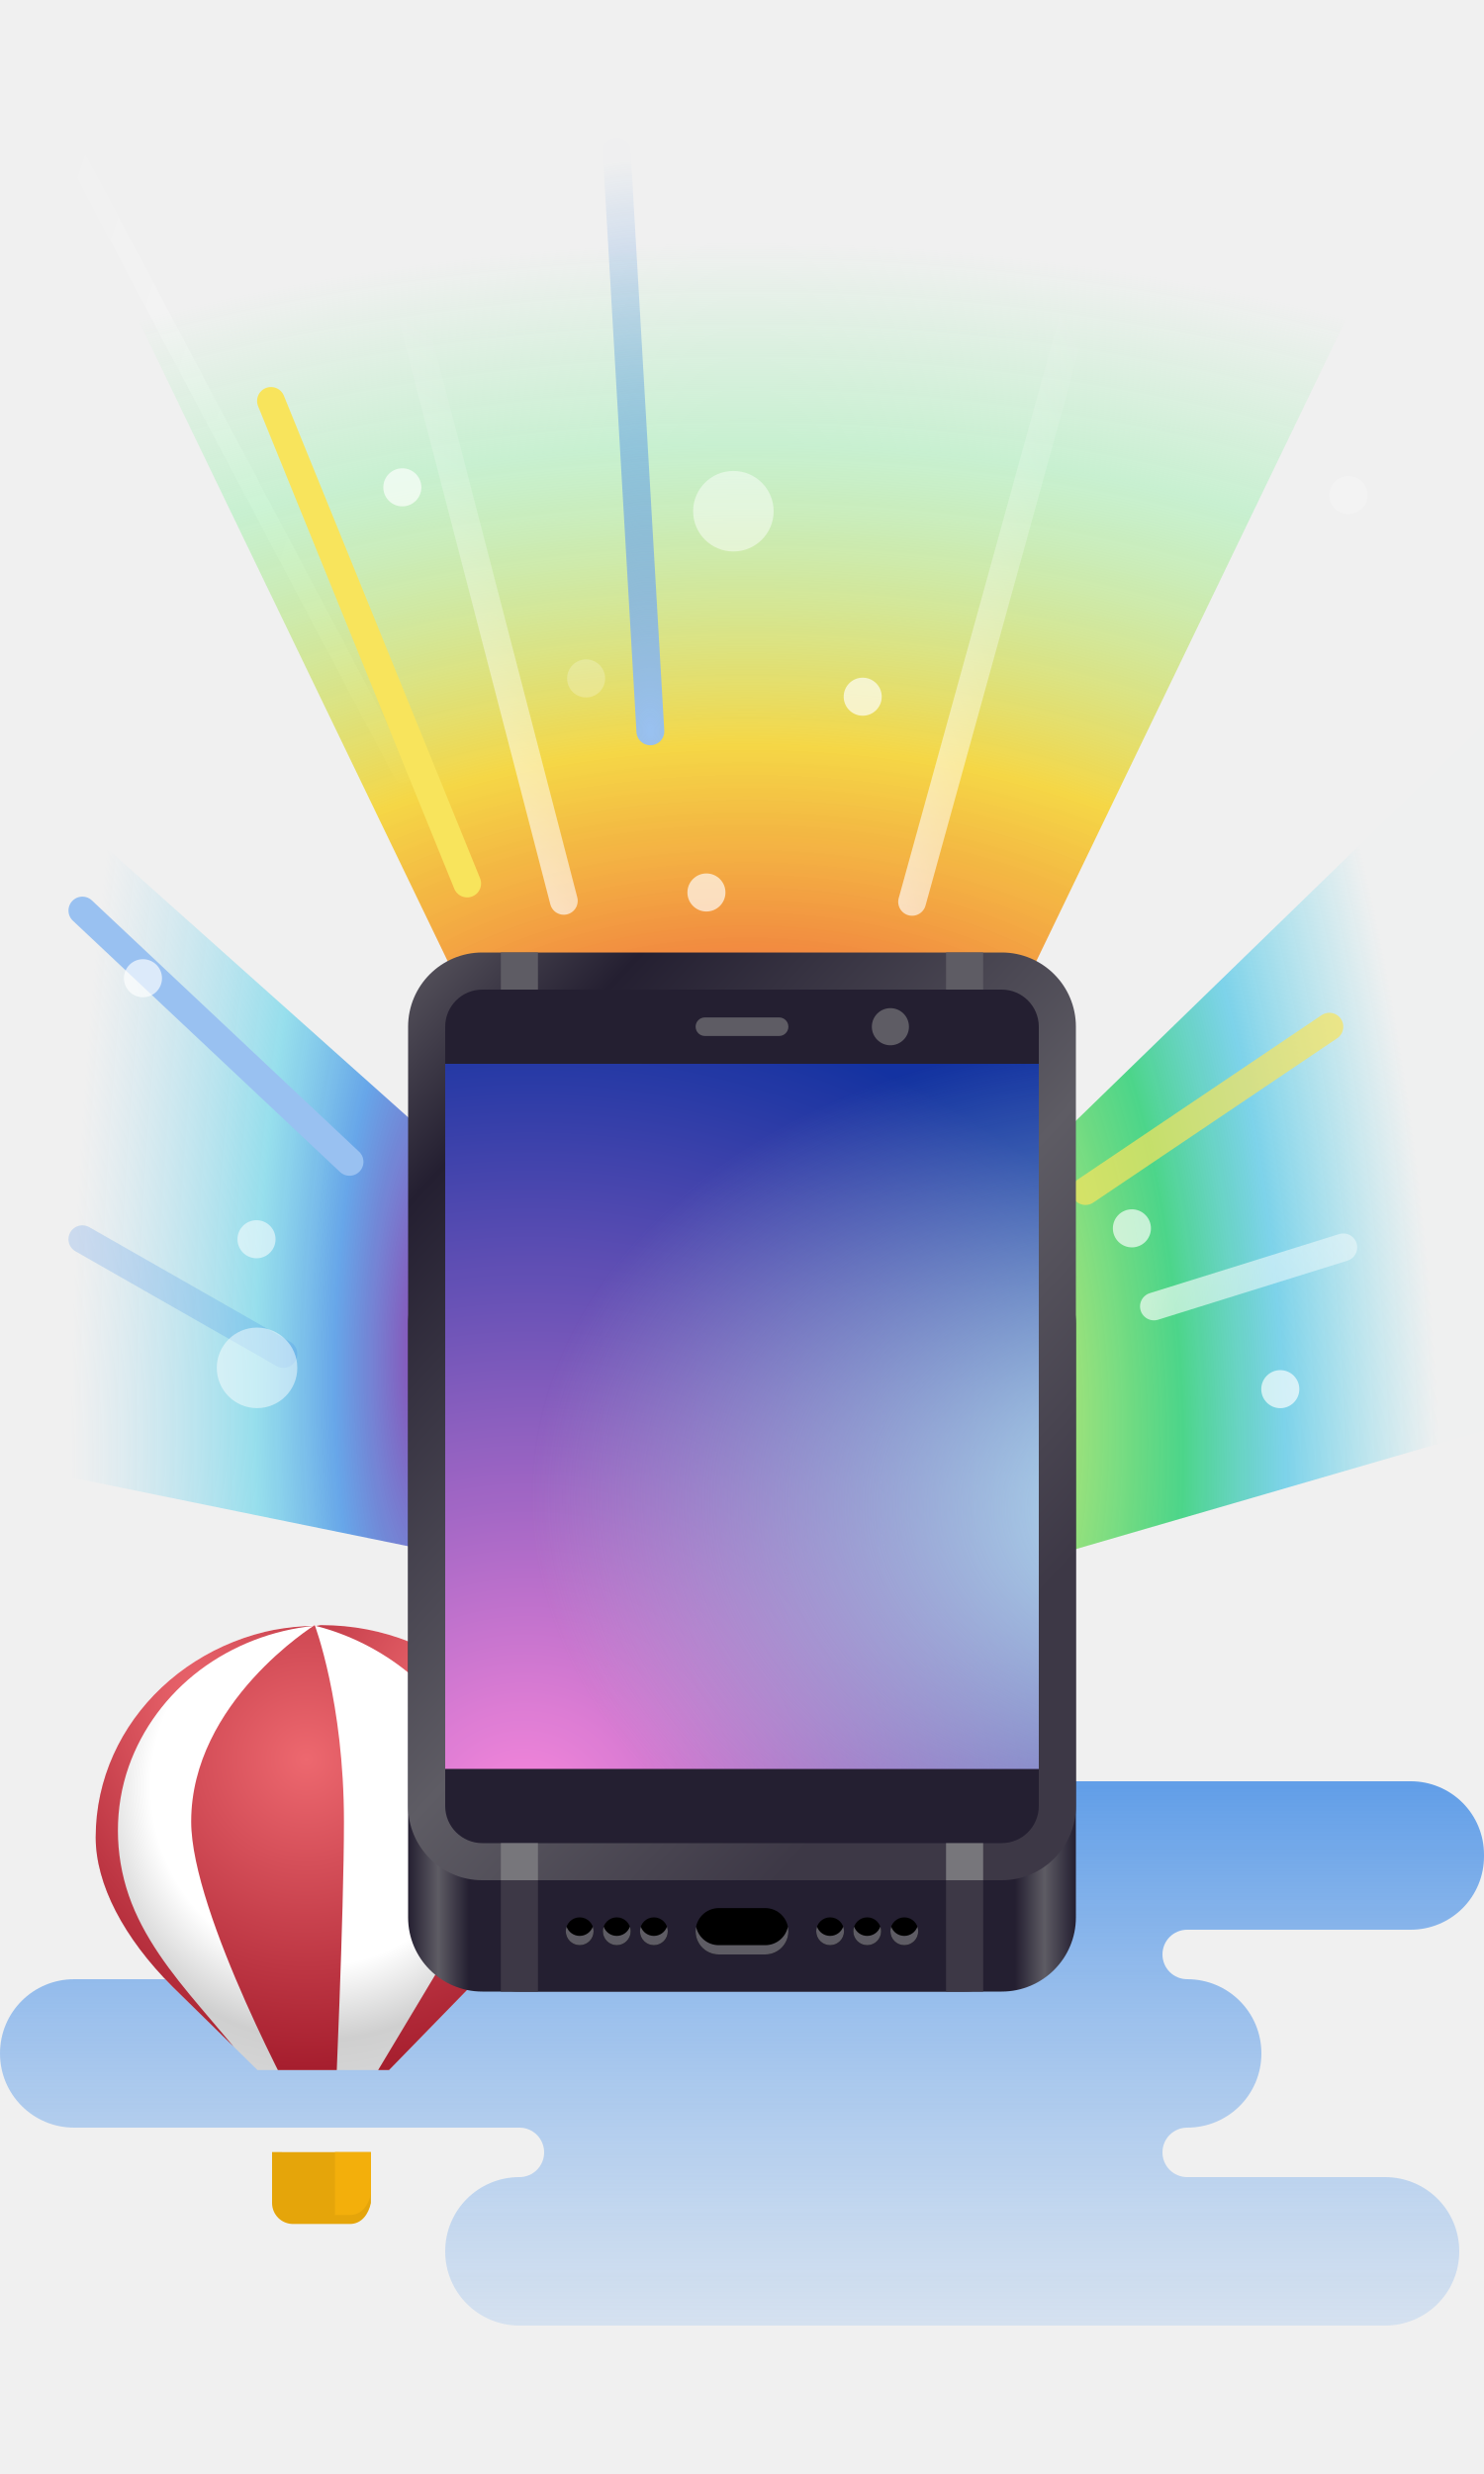
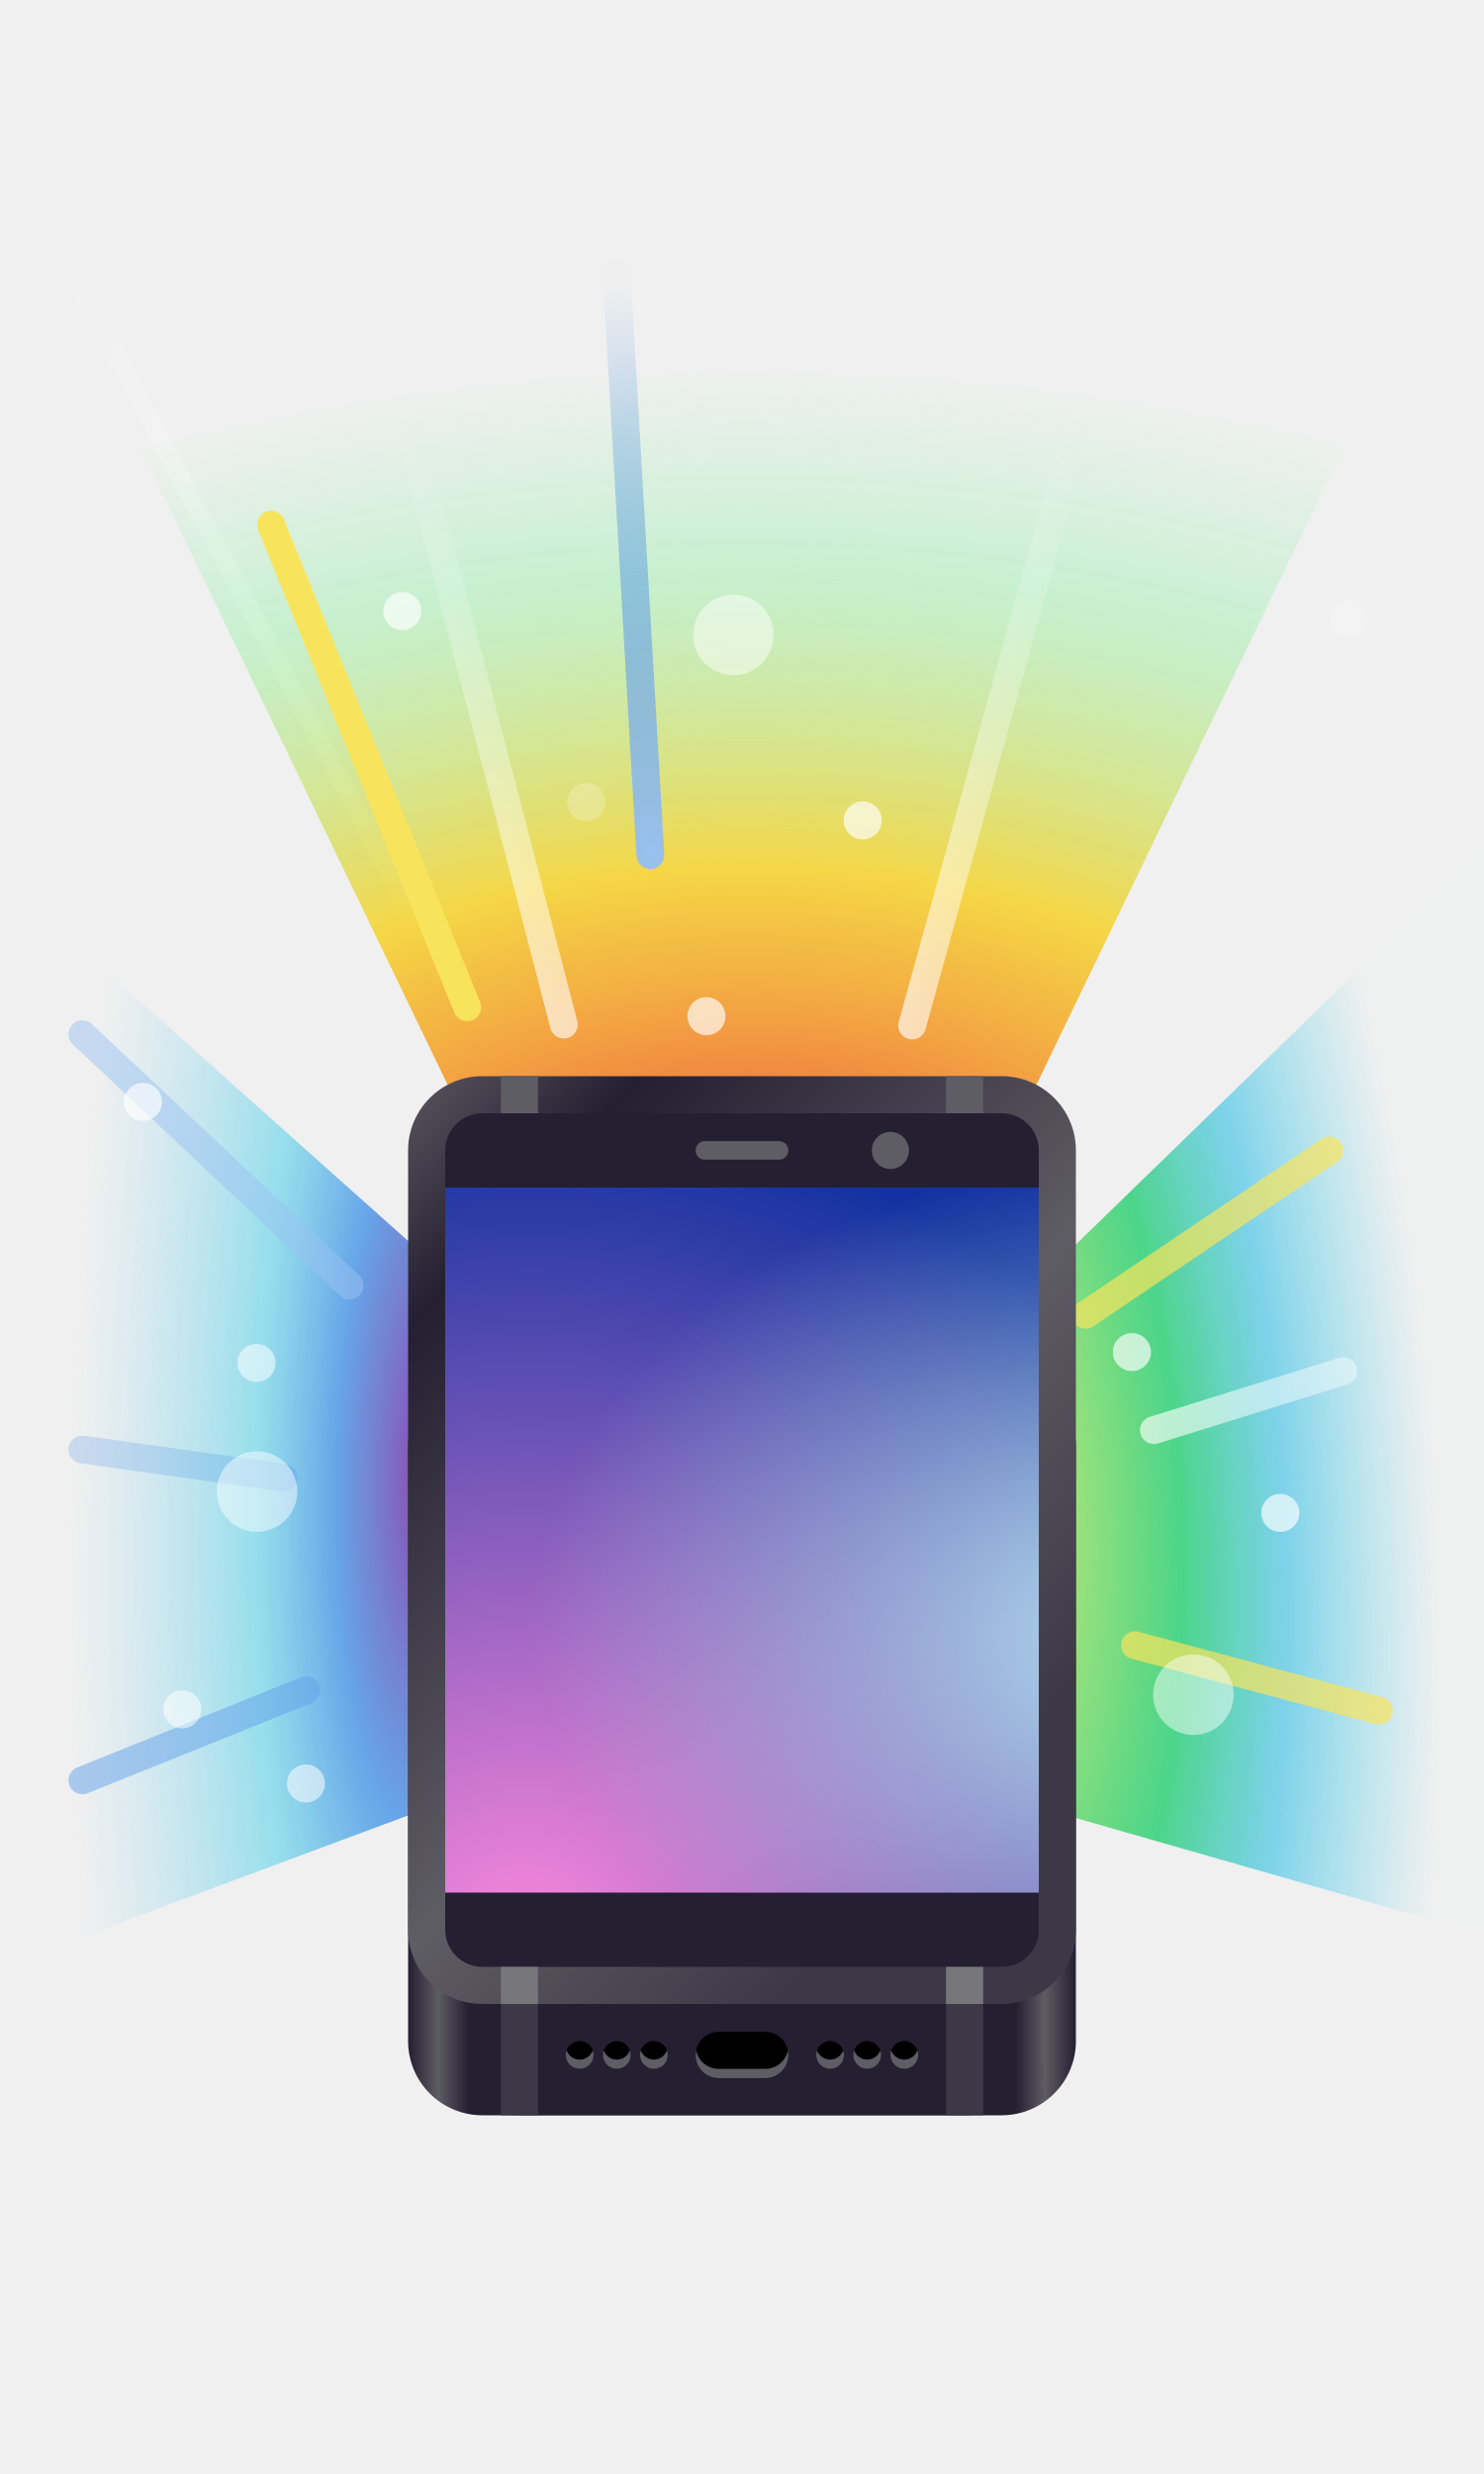
- <svg xmlns="http://www.w3.org/2000/svg" xmlns:xlink="http://www.w3.org/1999/xlink" width="240" height="400">
-   <defs>
+ <svg xmlns="http://www.w3.org/2000/svg" xmlns:xlink="http://www.w3.org/1999/xlink" width="240" height="400" version="1.1" id="svg245">
+   <defs id="defs119">
    <linearGradient id="m">
-       <stop style="stop-color:#9141ac;stop-opacity:1" offset="0" />
-       <stop style="stop-color:#4e98e7;stop-opacity:.847" offset=".266" />
-       <stop style="stop-color:#67d5ea;stop-opacity:.654" offset=".486" />
-       <stop style="stop-color:#99d6f1;stop-opacity:0" offset="1" />
+       <stop style="stop-color:#9141ac;stop-opacity:1" offset="0" id="stop2" />
+       <stop style="stop-color:#4e98e7;stop-opacity:.847" offset=".266" id="stop4" />
+       <stop style="stop-color:#67d5ea;stop-opacity:.654" offset=".486" id="stop6" />
+       <stop style="stop-color:#99d6f1;stop-opacity:0" offset="1" id="stop8" />
    </linearGradient>
    <linearGradient id="f">
-       <stop style="stop-color:#ed333b;stop-opacity:1" offset="0" />
-       <stop style="stop-color:#f6d32d;stop-opacity:.871" offset=".45" />
-       <stop style="stop-color:#8ff0a4;stop-opacity:.411" offset=".78" />
-       <stop style="stop-color:#8ff0a4;stop-opacity:0" offset="1" />
+       <stop style="stop-color:#ed333b;stop-opacity:1" offset="0" id="stop11" />
+       <stop style="stop-color:#f6d32d;stop-opacity:.871" offset=".45" id="stop13" />
+       <stop style="stop-color:#8ff0a4;stop-opacity:.411" offset=".78" id="stop15" />
+       <stop style="stop-color:#8ff0a4;stop-opacity:0" offset="1" id="stop17" />
    </linearGradient>
    <linearGradient id="l">
-       <stop style="stop-color:#f9f06b;stop-opacity:1" offset="0" />
-       <stop style="stop-color:#33d17a;stop-opacity:.867" offset=".459" />
-       <stop style="stop-color:#4dc6e7;stop-opacity:.705" offset=".675" />
-       <stop style="stop-color:#65d6ea;stop-opacity:.004" offset="1" />
+       <stop style="stop-color:#f9f06b;stop-opacity:1" offset="0" id="stop20" />
+       <stop style="stop-color:#33d17a;stop-opacity:.867" offset=".459" id="stop22" />
+       <stop style="stop-color:#4dc6e7;stop-opacity:.705" offset=".675" id="stop24" />
+       <stop style="stop-color:#65d6ea;stop-opacity:.004" offset="1" id="stop26" />
    </linearGradient>
    <linearGradient id="e">
-       <stop style="stop-color:#99c1f1;stop-opacity:1" offset="0" />
-       <stop style="stop-color:#1c71d8;stop-opacity:.004" offset="1" />
+       <stop style="stop-color:#99c1f1;stop-opacity:1" offset="0" id="stop29" />
+       <stop style="stop-color:#1c71d8;stop-opacity:.004" offset="1" id="stop31" />
    </linearGradient>
    <linearGradient id="d">
-       <stop style="stop-color:#fff;stop-opacity:1" offset="0" />
-       <stop style="stop-color:#fff;stop-opacity:0" offset="1" />
+       <stop style="stop-color:#fff;stop-opacity:1" offset="0" id="stop34" />
+       <stop style="stop-color:#fff;stop-opacity:0" offset="1" id="stop36" />
    </linearGradient>
-     <linearGradient xlink:href="#a" id="y" gradientUnits="userSpaceOnUse" gradientTransform="matrix(.17308 0 0 .2381 -127.051 232)" x1="29.185" y1="204" x2="445.185" y2="204" />
+     <linearGradient xlink:href="#a" id="y" gradientUnits="userSpaceOnUse" gradientTransform="matrix(0.17308,0,0,0.2381,-127.051,232)" x1="29.185" y1="204" x2="445.185" y2="204" />
    <linearGradient id="a">
-       <stop offset="0" style="stop-color:#241f31;stop-opacity:1" />
-       <stop style="stop-color:#5e5c64;stop-opacity:1" offset=".045" />
-       <stop offset=".091" style="stop-color:#241f31;stop-opacity:1" />
-       <stop style="stop-color:#241f31;stop-opacity:1" offset=".909" />
-       <stop offset=".953" style="stop-color:#5e5c64;stop-opacity:1" />
-       <stop offset="1" style="stop-color:#241f31;stop-opacity:1" />
+       <stop offset="0" style="stop-color:#241f31;stop-opacity:1" id="stop40" />
+       <stop style="stop-color:#5e5c64;stop-opacity:1" offset=".045" id="stop42" />
+       <stop offset=".091" style="stop-color:#241f31;stop-opacity:1" id="stop44" />
+       <stop style="stop-color:#241f31;stop-opacity:1" offset=".909" id="stop46" />
+       <stop offset=".953" style="stop-color:#5e5c64;stop-opacity:1" id="stop48" />
+       <stop offset="1" style="stop-color:#241f31;stop-opacity:1" id="stop50" />
    </linearGradient>
-     <linearGradient xlink:href="#b" id="z" gradientUnits="userSpaceOnUse" gradientTransform="matrix(1.125 0 0 1 -92.84 -178.377)" x1="-45.92" y1="350.377" x2="40.074" y2="421.082" />
+     <linearGradient xlink:href="#b" id="z" gradientUnits="userSpaceOnUse" gradientTransform="matrix(1.125,0,0,1,-92.84,-178.377)" x1="-45.92" y1="350.377" x2="40.074" y2="421.082" />
    <linearGradient id="b">
-       <stop style="stop-color:#9a9996;stop-opacity:1" offset="0" />
-       <stop offset=".339" style="stop-color:#241f31;stop-opacity:1" />
-       <stop style="stop-color:#5e5c64;stop-opacity:1" offset=".72" />
-       <stop style="stop-color:#3d3846;stop-opacity:1" offset="1" />
+       <stop style="stop-color:#9a9996;stop-opacity:1" offset="0" id="stop54" />
+       <stop offset=".339" style="stop-color:#241f31;stop-opacity:1" id="stop56" />
+       <stop style="stop-color:#5e5c64;stop-opacity:1" offset=".72" id="stop58" />
+       <stop style="stop-color:#3d3846;stop-opacity:1" offset="1" id="stop60" />
    </linearGradient>
    <linearGradient id="g">
-       <stop offset="0" style="stop-color:#fd86db;stop-opacity:1" />
-       <stop offset="1" style="stop-color:#102f9f;stop-opacity:1" />
+       <stop offset="0" style="stop-color:#fd86db;stop-opacity:1" id="stop63" />
+       <stop offset="1" style="stop-color:#102f9f;stop-opacity:1" id="stop65" />
    </linearGradient>
    <linearGradient id="h">
-       <stop style="stop-color:#bde8f7;stop-opacity:1" offset="0" />
-       <stop style="stop-color:#aedfde;stop-opacity:.016" offset="1" />
+       <stop style="stop-color:#bde8f7;stop-opacity:1" offset="0" id="stop68" />
+       <stop style="stop-color:#aedfde;stop-opacity:.016" offset="1" id="stop70" />
    </linearGradient>
    <linearGradient id="i">
-       <stop offset="0" stop-color="#fff" />
-       <stop offset=".519" stop-color="#fff" />
-       <stop offset=".734" stop-color="#cfcfcf" />
-       <stop offset="1" stop-color="#dcdcdc" />
+       <stop offset="0" stop-color="#fff" id="stop73" />
+       <stop offset=".519" stop-color="#fff" id="stop75" />
+       <stop offset=".734" stop-color="#cfcfcf" id="stop77" />
+       <stop offset="1" stop-color="#dcdcdc" id="stop79" />
    </linearGradient>
    <linearGradient id="j">
-       <stop offset="0" stop-color="#ed686f" />
-       <stop offset=".865" stop-color="#a51d2d" />
-       <stop offset="1" stop-color="#e01b24" />
+       <stop offset="0" stop-color="#ed686f" id="stop82" />
+       <stop offset=".865" stop-color="#a51d2d" id="stop84" />
+       <stop offset="1" stop-color="#e01b24" id="stop86" />
    </linearGradient>
    <linearGradient id="k">
-       <stop offset="0" stop-color="#ed686f" />
-       <stop offset=".911" stop-color="#a51d2d" />
-       <stop offset="1" stop-color="#e01b24" />
+       <stop offset="0" stop-color="#ed686f" id="stop89" />
+       <stop offset=".911" stop-color="#a51d2d" id="stop91" />
+       <stop offset="1" stop-color="#e01b24" id="stop93" />
    </linearGradient>
    <linearGradient id="c">
-       <stop offset="0" stop-color="#051224" style="stop-color:#98c1f1;stop-opacity:0" />
-       <stop offset="1" stop-color="#3584e4" />
+       <stop offset="0" stop-color="#051224" style="stop-color:#98c1f1;stop-opacity:0" id="stop96" />
+       <stop offset="1" stop-color="#3584e4" id="stop98" />
    </linearGradient>
    <linearGradient xlink:href="#c" id="r" x1="144" y1="400" x2="144" y2="252" gradientUnits="userSpaceOnUse" gradientTransform="translate(0 12)" />
-     <radialGradient xlink:href="#d" id="n" gradientUnits="userSpaceOnUse" gradientTransform="matrix(1.59329 0 0 3.8782 -291.688 -499.075)" cx="234.336" cy="170.045" fx="234.336" fy="170.045" r="57.233" />
-     <radialGradient xlink:href="#d" id="C" gradientUnits="userSpaceOnUse" gradientTransform="matrix(-1.52227 .47038 1.14495 3.70534 297.778 -591.887)" cx="247.734" cy="167.441" fx="247.734" fy="167.441" r="57.233" />
-     <radialGradient xlink:href="#e" id="E" gradientUnits="userSpaceOnUse" gradientTransform="matrix(3.42893 -.17477 .21267 6.28193 -936.352 -808.97)" cx="294.088" cy="155.782" fx="294.088" fy="155.782" r="14.686" />
-     <radialGradient xlink:href="#f" id="x" gradientUnits="userSpaceOnUse" gradientTransform="matrix(1.6451 0 0 .99055 -340.406 -7.307)" cx="280.333" cy="196.053" fx="280.333" fy="196.053" r="149.065" />
-     <radialGradient xlink:href="#d" id="D" gradientUnits="userSpaceOnUse" gradientTransform="matrix(-1.08313 1.1685 2.84422 2.63645 -147.536 -568.35)" cx="247.734" cy="167.441" fx="247.734" fy="167.441" r="57.233" />
-     <radialGradient xlink:href="#g" id="A" cx="-109.966" cy="257.528" fx="-109.966" fy="257.528" r="32" gradientTransform="matrix(2.7346 -.76564 .74798 2.67152 154.928 -488.676)" gradientUnits="userSpaceOnUse" />
-     <radialGradient xlink:href="#h" id="B" gradientUnits="userSpaceOnUse" gradientTransform="matrix(.76084 -.89505 1.23847 .59313 70.041 -95.421)" cx="-256.614" cy="195.926" fx="-256.614" fy="195.926" r="48" />
+     <radialGradient xlink:href="#d" id="n" gradientUnits="userSpaceOnUse" gradientTransform="matrix(1.59329,0,0,3.8782,-291.688,-479.075)" cx="234.336" cy="170.045" fx="234.336" fy="170.045" r="57.233" />
+     <radialGradient xlink:href="#d" id="C" gradientUnits="userSpaceOnUse" gradientTransform="matrix(-1.52227,0.47038,1.14495,3.70534,297.778,-571.887)" cx="247.734" cy="167.441" fx="247.734" fy="167.441" r="57.233" />
+     <radialGradient xlink:href="#e" id="E" gradientUnits="userSpaceOnUse" gradientTransform="matrix(3.42893,-0.17477,0.21267,6.28193,-936.352,-788.97)" cx="294.088" cy="155.782" fx="294.088" fy="155.782" r="14.686" />
+     <radialGradient xlink:href="#f" id="x" gradientUnits="userSpaceOnUse" gradientTransform="matrix(1.6451,0,0,0.99055,-340.406,12.693)" cx="280.333" cy="196.053" fx="280.333" fy="196.053" r="149.065" />
+     <radialGradient xlink:href="#d" id="D" gradientUnits="userSpaceOnUse" gradientTransform="matrix(-1.08313,1.1685,2.84422,2.63645,-147.536,-548.35)" cx="247.734" cy="167.441" fx="247.734" fy="167.441" r="57.233" />
+     <radialGradient xlink:href="#g" id="A" cx="-109.966" cy="257.528" fx="-109.966" fy="257.528" r="32" gradientTransform="matrix(2.7346,-0.76564,0.74798,2.67152,154.928,-488.676)" gradientUnits="userSpaceOnUse" />
+     <radialGradient xlink:href="#h" id="B" gradientUnits="userSpaceOnUse" gradientTransform="matrix(0.76084,-0.89505,1.23847,0.59313,70.041,-95.421)" cx="-256.614" cy="195.926" fx="-256.614" fy="195.926" r="48" />
    <radialGradient r="33.5" fy="48.406" fx="79.091" cy="48.406" cx="79.091" gradientTransform="matrix(.00476 1.62228 -1.43419 .00422 141.702 -82.047)" gradientUnits="userSpaceOnUse" id="t" xlink:href="#i" />
    <radialGradient r="12" fy="54.102" fx="71.474" cy="54.102" cx="71.474" gradientTransform="matrix(4.50607 0 0 4.76661 -259.306 -59.706)" gradientUnits="userSpaceOnUse" id="u" xlink:href="#j" />
    <radialGradient r="14.583" fy="49.777" fx="40.152" cy="49.777" cx="40.152" gradientTransform="matrix(.87016 4.27869 -2.56693 .52204 148.394 -163.306)" gradientUnits="userSpaceOnUse" id="v" xlink:href="#k" />
    <radialGradient r="14.583" fy="49.777" fx="40.152" cy="49.777" cx="40.152" gradientTransform="matrix(.87016 4.27869 -2.56693 .52204 148.394 -163.306)" gradientUnits="userSpaceOnUse" id="w" xlink:href="#k" />
-     <radialGradient xlink:href="#l" id="p" gradientUnits="userSpaceOnUse" gradientTransform="matrix(-.0842 -1.32513 -.51016 .03241 273.86 559.626)" cx="243.967" cy="174.783" fx="243.967" fy="174.783" r="149.065" />
-     <radialGradient xlink:href="#d" id="q" gradientUnits="userSpaceOnUse" gradientTransform="matrix(-1.81984 -.79736 -1.93348 4.4465 936.828 -345.998)" cx="247.734" cy="167.441" fx="247.734" fy="167.441" r="57.233" />
-     <radialGradient xlink:href="#m" id="o" gradientUnits="userSpaceOnUse" gradientTransform="matrix(.38878 .00949 -.03676 1.50675 -8.672 -22.73)" cx="231.173" cy="171.146" fx="231.173" fy="171.146" r="149.065" />
+     <radialGradient xlink:href="#l" id="p" gradientUnits="userSpaceOnUse" gradientTransform="matrix(-0.0842,-1.32513,-0.51016,0.03241,273.86,559.626)" cx="243.967" cy="174.783" fx="243.967" fy="174.783" r="149.065" />
+     <radialGradient xlink:href="#d" id="q" gradientUnits="userSpaceOnUse" gradientTransform="matrix(-1.81984,-0.79736,-1.93348,4.4465,936.828,-345.998)" cx="247.734" cy="167.441" fx="247.734" fy="167.441" r="57.233" />
+     <radialGradient xlink:href="#m" id="o" gradientUnits="userSpaceOnUse" gradientTransform="matrix(0.38878,0.00949,-0.03676,1.50675,-8.672,-22.73)" cx="231.173" cy="171.146" fx="231.173" fy="171.146" r="149.065" />
    <clipPath id="s" clipPathUnits="userSpaceOnUse">
-       <path d="M65 177c-18.502 0-33.5 14.998-33.5 33.5.008 7.371 4.131 15.807 11.388 23.526l12.617 13.171H75.02l12.137-13.245c6.636-7.059 11.33-16.117 11.344-23.452 0-18.502-14.998-33.5-33.5-33.5z" style="marker:none" fill="#fff" stroke-width="2" />
+       <path d="M65 177c-18.502 0-33.5 14.998-33.5 33.5.008 7.371 4.131 15.807 11.388 23.526l12.617 13.171H75.02l12.137-13.245c6.636-7.059 11.33-16.117 11.344-23.452 0-18.502-14.998-33.5-33.5-33.5z" style="marker:none" fill="#fff" stroke-width="2" id="path116" />
+     </clipPath>
+     <clipPath clipPathUnits="userSpaceOnUse" id="clipPath1145-7">
+       <path id="path1147-3" style="display:inline;fill:url(#linearGradient1149);fill-opacity:1;stroke:none;stroke-width:2.589;stroke-linecap:round;stroke-opacity:1;stop-color:#000000" d="m 704.278,841.11 c 0,69.083 -53.578,165.635 -53.578,165.635 0,0 -53.578,-96.393 -53.578,-165.635 0,-29.59 23.988,-53.578 53.578,-53.578 29.59,0 53.578,23.988 53.578,53.578 z" />
+     </clipPath>
+     <clipPath clipPathUnits="userSpaceOnUse" id="clipPath1145-7-3">
+       <path id="path1147-3-6" style="display:inline;fill:url(#linearGradient1149);fill-opacity:1;stroke:none;stroke-width:2.589;stroke-linecap:round;stroke-opacity:1;stop-color:#000000" d="m 704.278,841.11 c 0,69.083 -53.578,165.635 -53.578,165.635 0,0 -53.578,-96.393 -53.578,-165.635 0,-29.59 23.988,-53.578 53.578,-53.578 29.59,0 53.578,23.988 53.578,53.578 z" />
    </clipPath>
  </defs>
-   <path style="opacity:.88;fill:none;stroke:url(#n);stroke-width:3;stroke-linecap:round;stroke-linejoin:miter;stroke-opacity:1" d="M65.176 125.144 11.597 23.919" />
-   <g transform="translate(-5.26 -20.146)" style="display:inline">
-     <path style="fill:url(#o);fill-opacity:1;stroke:none;stroke-width:.75px;stroke-linecap:butt;stroke-linejoin:miter;stroke-opacity:1" d="m77.26 206.147.12 65.242-104.12-21.242-8-144z" />
-     <path style="font-variation-settings:normal;vector-effect:none;fill:none;fill-opacity:1;stroke:#99c1f1;stroke-width:4.5;stroke-linecap:round;stroke-linejoin:miter;stroke-miterlimit:4;stroke-dasharray:none;stroke-dashoffset:0;stroke-opacity:1;stop-color:#000" d="m61.788 207.993-43.205-40.627" />
-     <path style="font-variation-settings:normal;opacity:.2;vector-effect:none;fill:none;fill-opacity:1;stroke:#3584e4;stroke-width:4.5;stroke-linecap:round;stroke-linejoin:miter;stroke-miterlimit:4;stroke-dasharray:none;stroke-dashoffset:0;stroke-opacity:1;stop-color:#000" d="m51.09 239.053-32.507-18.545" />
-     <circle style="fill:#fff;fill-opacity:.477;stroke:none;stroke-width:1.5;stroke-opacity:1;stop-color:#000" cx="46.83" cy="241.303" r="6.511" />
-     <circle style="fill:#fff;fill-opacity:.541;stroke:none;stroke-width:1.5;stroke-opacity:1;stop-color:#000" cx="46.746" cy="220.508" r="3.077" />
-     <circle style="fill:#fff;fill-opacity:.658;stroke:none;stroke-width:1.5;stroke-opacity:1;stop-color:#000" cx="28.382" cy="178.308" r="3.077" />
+   <path style="opacity:0.88;fill:none;stroke:url(#n);stroke-width:3;stroke-linecap:round;stroke-linejoin:miter;stroke-opacity:1" d="M 65.176,145.144 11.597,43.919" id="path121" />
+   <g transform="translate(-5.26,-0.146)" style="display:inline" id="g135">
+     <path style="fill:url(#o);fill-opacity:1;stroke:none;stroke-width:0.75px;stroke-linecap:butt;stroke-linejoin:miter;stroke-opacity:1" d="m 77.26,206.147 0.12,85.242 -104.12,38.758 -8,-224 z" id="path123" />
+     <path style="font-variation-settings:normal;vector-effect:none;fill:none;fill-opacity:1;stroke:#99c1f1;stroke-width:4.5;stroke-linecap:round;stroke-linejoin:miter;stroke-miterlimit:4;stroke-dasharray:none;stroke-dashoffset:0;stroke-opacity:1;stop-color:#000000;opacity:0.5" d="M 61.788,207.993 18.583,167.366" id="path125" />
+     <path style="font-variation-settings:normal;opacity:0.2;vector-effect:none;fill:none;fill-opacity:1;stroke:#3584e4;stroke-width:4.5;stroke-linecap:round;stroke-linejoin:miter;stroke-miterlimit:4;stroke-dasharray:none;stroke-dashoffset:0;stroke-opacity:1;stop-color:#000000" d="M 51.09,239.053 18.583,234.508" id="path127" />
+     <circle style="fill:#ffffff;fill-opacity:0.477;stroke:none;stroke-width:1.5;stroke-opacity:1;stop-color:#000000" cx="46.83" cy="241.303" r="6.511" id="circle129" />
+     <circle style="fill:#ffffff;fill-opacity:0.541;stroke:none;stroke-width:1.5;stroke-opacity:1;stop-color:#000000" cx="46.746" cy="220.508" r="3.077" id="circle131" />
+     <circle style="fill:#ffffff;fill-opacity:0.658;stroke:none;stroke-width:1.5;stroke-opacity:1;stop-color:#000000" cx="28.382" cy="178.308" r="3.077" id="circle133" />
+     <path style="font-variation-settings:normal;vector-effect:none;fill:none;fill-opacity:1;stroke:#62a0ea;stroke-width:4.5;stroke-linecap:round;stroke-linejoin:miter;stroke-miterlimit:4;stroke-dasharray:none;stroke-dashoffset:0;stroke-opacity:1;stop-color:#000000;opacity:0.5" d="M 54.746,273.431 18.583,287.993" id="path2489" />
+     <circle style="fill:#ffffff;fill-opacity:0.541;stroke:none;stroke-width:1.5;stroke-opacity:1;stop-color:#000000" cx="34.746" cy="276.508" r="3.077" id="circle2491" />
+     <circle style="fill:#ffffff;fill-opacity:0.541;stroke:none;stroke-width:1.5;stroke-opacity:1;stop-color:#000000" cx="54.746" cy="288.508" r="3.077" id="circle2493" />
  </g>
-   <g transform="translate(-8.198 -19.172)" style="display:inline">
-     <path style="fill:url(#p);fill-opacity:1;stroke:none;stroke-width:.75px;stroke-linecap:butt;stroke-linejoin:miter;stroke-opacity:1" d="m176.258 206.147-.12 65.242 104.06-30.217v-136z" />
-     <circle style="fill:#fff;fill-opacity:.227;stroke:none;stroke-width:1.5;stroke-opacity:1;stop-color:#000" cx="226.271" cy="99.225" r="3.077" />
-     <path style="font-variation-settings:normal;opacity:.7;vector-effect:none;fill:none;fill-opacity:1;stroke:#f8e45c;stroke-width:4.5;stroke-linecap:round;stroke-linejoin:miter;stroke-miterlimit:4;stroke-dasharray:none;stroke-dashoffset:0;stroke-opacity:1;stop-color:#000" d="m183.75 211.743 39.444-26.571" />
-     <path style="fill:none;stroke:url(#q);stroke-width:4.5;stroke-linecap:round;stroke-linejoin:miter;stroke-opacity:1" d="m194.82 230.398 30.624-9.548" />
-     <circle style="fill:#fff;fill-opacity:.658;stroke:none;stroke-width:1.5;stroke-opacity:1;stop-color:#000" cx="191.254" cy="217.773" r="3.077" />
-     <circle style="fill:#fff;fill-opacity:.658;stroke:none;stroke-width:1.5;stroke-opacity:1;stop-color:#000" cx="215.254" cy="243.773" r="3.077" />
+   <g transform="translate(-8.198,0.828)" style="display:inline" id="g149">
+     <path style="fill:url(#p);fill-opacity:1;stroke:none;stroke-width:0.75px;stroke-linecap:butt;stroke-linejoin:miter;stroke-opacity:1" d="m 176.258,206.147 -0.12,85.242 104.06,29.783 v -216 z" id="path137" />
+     <circle style="fill:#ffffff;fill-opacity:0.227;stroke:none;stroke-width:1.5;stroke-opacity:1;stop-color:#000000" cx="226.271" cy="99.225" r="3.077" id="circle139" />
+     <path style="font-variation-settings:normal;opacity:0.7;vector-effect:none;fill:none;fill-opacity:1;stroke:#f8e45c;stroke-width:4.5;stroke-linecap:round;stroke-linejoin:miter;stroke-miterlimit:4;stroke-dasharray:none;stroke-dashoffset:0;stroke-opacity:1;stop-color:#000000" d="m 183.75,211.743 39.444,-26.571" id="path141" />
+     <path style="fill:none;stroke:url(#q);stroke-width:4.5;stroke-linecap:round;stroke-linejoin:miter;stroke-opacity:1" d="m 194.82,230.398 30.624,-9.548" id="path143" />
+     <circle style="fill:#ffffff;fill-opacity:0.658;stroke:none;stroke-width:1.5;stroke-opacity:1;stop-color:#000000" cx="191.254" cy="217.773" r="3.077" id="circle145" />
+     <circle style="fill:#ffffff;fill-opacity:0.658;stroke:none;stroke-width:1.5;stroke-opacity:1;stop-color:#000000" cx="215.254" cy="243.773" r="3.077" id="circle147" />
+     <path style="font-variation-settings:normal;opacity:0.7;vector-effect:none;fill:none;fill-opacity:1;stroke:#f8e45c;stroke-width:4.5;stroke-linecap:round;stroke-linejoin:miter;stroke-miterlimit:4;stroke-dasharray:none;stroke-dashoffset:0;stroke-opacity:1;stop-color:#000000" d="m 191.75,265.172 39.444,10.571" id="path2495" />
  </g>
-   <path style="opacity:1;fill:url(#r);fill-opacity:1;stroke-width:4;stroke-linecap:round;stroke-linejoin:round;stroke-dashoffset:2" d="M43.867 288A11.842 11.842 0 0 0 32 299.867v.266A11.842 11.842 0 0 0 43.867 312H44c2.216 0 4 1.784 4 4s-1.784 4-4 4H12c-6.648 0-12 5.352-12 12s5.352 12 12 12h72c2.216 0 4 1.784 4 4s-1.784 4-4 4c-6.648 0-12 5.352-12 12s5.352 12 12 12h140c6.648 0 12-5.352 12-12s-5.352-12-12-12h-32c-2.216 0-4-1.784-4-4s1.784-4 4-4c6.648 0 12-5.352 12-12s-5.352-12-12-12c-2.216 0-4-1.784-4-4s1.784-4 4-4h36.133A11.842 11.842 0 0 0 240 300.133v-.266A11.842 11.842 0 0 0 228.133 288H43.867z" />
-   <g transform="matrix(1.0901 0 0 1.02483 -18.864 81.355)" clip-path="url(#s)">
-     <path transform="translate(-8 156)" d="M73 21c-18.502 0-33.5 14.998-33.5 33.5.008 7.371 3.5 14.422 6.94 20.379L58 98h30l11.605-23.21c3.395-5.88 6.88-12.955 6.895-20.29C106.5 35.998 91.502 21 73 21Z" style="fill:url(#t);marker:none" fill="url(#o)" />
-     <path d="M64 177s-18.332 12.132-18.332 30.989C45.668 222.56 61.842 254 61.842 254H67s1.333-31.44 1.333-46.011C68.333 189.132 64 177 64 177Z" fill="url(#p)" style="fill:url(#u)" />
-     <path transform="translate(-8 156)" d="M71.983 21.106c-8.207.147-16.328 3.285-22.5 8.695-6.174 5.409-10.35 13.047-11.574 21.163-1.24 8.225.567 16.874 4.995 23.915L61.902 98h6.432L55.002 81.27c-4.3-5.395-8.472-11.07-10.596-17.634-2.123-6.564-2.166-13.8.003-20.348A32.824 32.824 0 0 1 54.925 28.13a32.824 32.824 0 0 1 17.058-7.025Z" fill="url(#q)" style="fill:url(#v)" />
-     <path transform="matrix(-1 0 0 1 137.16 155.823)" d="M73.003 21.303c-7.709-1.547-15.97-.154-22.746 3.835-6.776 3.989-12.002 10.537-14.39 18.029a32.484 32.484 0 0 0-.757 16.805 32.484 32.484 0 0 0 7.794 14.907L54.11 98h13.383L54.16 74.356c-2.868-5.087-5.557-10.406-6.427-16.181-.87-5.775.036-11.771 2.374-17.123 4.173-9.55 12.836-17.022 22.895-19.748Z" fill="url(#r)" style="fill:url(#w)" />
-   </g>
-   <path style="marker:none" d="M161.72 259.594v6.774a3.388 3.388 0 0 0 3.396 3.397h9.194c1.882 0 3.001-1.557 3.396-3.397v-6.774z" fill="#e5a50a" transform="translate(-117.72 89.812)" />
-   <path style="marker:none" d="M161.72 258.14v6.775a3.388 3.388 0 0 0 3.396 3.396h9.194c1.882 0 3.001-1.556 3.396-3.396v-6.774z" fill="#e5a50a" transform="translate(-117.72 89.812)" />
-   <path style="marker:none" d="M171.893 258.14v10.171h2.417c1.882 0 3.001-1.556 3.396-3.396v-6.774z" fill="#f3af0b" transform="translate(-117.72 89.812)" />
-   <path style="fill:url(#x);fill-opacity:1;stroke:none;stroke-width:.75px;stroke-linecap:butt;stroke-linejoin:miter;stroke-opacity:1" d="M162 167H78L8 22h224z" />
-   <g style="display:inline;enable-background:new">
-     <g transform="matrix(1.5 0 0 1.5 249 -116)" style="display:inline;enable-background:new">
-       <rect style="display:inline;fill:#464153;fill-opacity:1;stroke:none;stroke-width:.25;stroke-linecap:butt;stroke-linejoin:miter;stroke-miterlimit:4;stroke-dasharray:none;stroke-dashoffset:0;stroke-opacity:1;marker:none;marker-start:none;marker-mid:none;marker-end:none;paint-order:normal;enable-background:new" width="64" height="38" x="-118" y="254" rx="8" ry="8" />
-       <rect ry="8" rx="8" y="212" x="-122" height="80" width="72" style="display:inline;fill:url(#y);fill-opacity:1;stroke:none;stroke-width:.25;stroke-linecap:butt;stroke-linejoin:miter;stroke-miterlimit:4;stroke-dasharray:none;stroke-dashoffset:0;stroke-opacity:1;marker:none;marker-start:none;marker-mid:none;marker-end:none;paint-order:normal;enable-background:new" />
-       <rect style="display:inline;fill:url(#z);fill-opacity:1;stroke:none;stroke-width:.25;stroke-linecap:butt;stroke-linejoin:miter;stroke-miterlimit:4;stroke-dasharray:none;stroke-dashoffset:0;stroke-opacity:1;marker:none;marker-start:none;marker-mid:none;marker-end:none;paint-order:normal;enable-background:new" width="72" height="100" x="-122" y="180" rx="8" ry="8" />
-       <rect ry="4" rx="4" y="184" x="-118" height="92" width="64" style="display:inline;fill:#241f31;fill-opacity:1;stroke:none;stroke-width:.25;stroke-linecap:butt;stroke-linejoin:miter;stroke-miterlimit:4;stroke-dasharray:none;stroke-dashoffset:0;stroke-opacity:1;marker:none;marker-start:none;marker-mid:none;marker-end:none;paint-order:normal;enable-background:new" />
-       <circle r="2" cy="188" cx="-70" style="display:inline;fill:#5e5c64;fill-opacity:1;stroke:none;stroke-linecap:round;stroke-linejoin:round;enable-background:new" />
-       <rect ry="1" rx="1" y="187" x="-91" height="2" width="10" style="display:inline;fill:#5e5c64;fill-opacity:1;stroke:none;stroke-width:1;stroke-linecap:round;stroke-linejoin:round;enable-background:new" />
-       <g style="display:inline;stroke-width:.707;enable-background:new">
-         <path style="opacity:1;fill:#5e5c64;fill-opacity:1;stroke:none;stroke-width:.707;stroke-linecap:round;stroke-linejoin:round" d="M46 180h2v4h-2z" transform="matrix(2 0 0 1 -204 0)" />
-         <path style="opacity:1;fill:#77767b;fill-opacity:1;stroke:none;stroke-width:.707;stroke-linecap:round;stroke-linejoin:round" d="M46 276h2v4h-2z" transform="matrix(2 0 0 1 -204 0)" />
-         <path style="opacity:1;fill:#3d3846;fill-opacity:1;stroke:none;stroke-width:.707;stroke-linecap:round;stroke-linejoin:round" transform="matrix(2 0 0 -1 -204 0)" d="M46-292h2v12h-2z" />
+   <circle style="display:inline;fill:#ffffff;fill-opacity:0.477;stroke:none;stroke-width:1.5;stroke-opacity:1;stop-color:#000000" cx="193" cy="274" r="6.511" id="circle129-3" />
+   <path style="fill:url(#x);fill-opacity:1;stroke:none;stroke-width:0.75px;stroke-linecap:butt;stroke-linejoin:miter;stroke-opacity:1" d="M 162,187 H 78 L 8,42 h 224 z" id="path169" />
+   <g style="display:inline;enable-background:new" id="g225" transform="translate(0,20)">
+     <g transform="matrix(1.5,0,0,1.5,249,-116)" style="display:inline;enable-background:new" id="g219">
+       <rect style="display:inline;fill:#464153;fill-opacity:1;stroke:none;stroke-width:0.25;stroke-linecap:butt;stroke-linejoin:miter;stroke-miterlimit:4;stroke-dasharray:none;stroke-dashoffset:0;stroke-opacity:1;marker:none;marker-start:none;marker-mid:none;marker-end:none;paint-order:normal;enable-background:new" width="64" height="38" x="-118" y="254" rx="8" ry="8" id="rect171" />
+       <rect ry="8" rx="8" y="212" x="-122" height="80" width="72" style="display:inline;fill:url(#y);fill-opacity:1;stroke:none;stroke-width:0.25;stroke-linecap:butt;stroke-linejoin:miter;stroke-miterlimit:4;stroke-dasharray:none;stroke-dashoffset:0;stroke-opacity:1;marker:none;marker-start:none;marker-mid:none;marker-end:none;paint-order:normal;enable-background:new" id="rect173" />
+       <rect style="display:inline;fill:url(#z);fill-opacity:1;stroke:none;stroke-width:0.25;stroke-linecap:butt;stroke-linejoin:miter;stroke-miterlimit:4;stroke-dasharray:none;stroke-dashoffset:0;stroke-opacity:1;marker:none;marker-start:none;marker-mid:none;marker-end:none;paint-order:normal;enable-background:new" width="72" height="100" x="-122" y="180" rx="8" ry="8" id="rect175" />
+       <rect ry="4" rx="4" y="184" x="-118" height="92" width="64" style="display:inline;fill:#241f31;fill-opacity:1;stroke:none;stroke-width:0.25;stroke-linecap:butt;stroke-linejoin:miter;stroke-miterlimit:4;stroke-dasharray:none;stroke-dashoffset:0;stroke-opacity:1;marker:none;marker-start:none;marker-mid:none;marker-end:none;paint-order:normal;enable-background:new" id="rect177" />
+       <circle r="2" cy="188" cx="-70" style="display:inline;fill:#5e5c64;fill-opacity:1;stroke:none;stroke-linecap:round;stroke-linejoin:round;enable-background:new" id="circle179" />
+       <rect ry="1" rx="1" y="187" x="-91" height="2" width="10" style="display:inline;fill:#5e5c64;fill-opacity:1;stroke:none;stroke-width:1;stroke-linecap:round;stroke-linejoin:round;enable-background:new" id="rect181" />
+       <g style="display:inline;stroke-width:0.707;enable-background:new" id="g189">
+         <path style="opacity:1;fill:#5e5c64;fill-opacity:1;stroke:none;stroke-width:0.707;stroke-linecap:round;stroke-linejoin:round" d="m 46,180 h 2 v 4 h -2 z" transform="matrix(2,0,0,1,-204,0)" id="path183" />
+         <path style="opacity:1;fill:#77767b;fill-opacity:1;stroke:none;stroke-width:0.707;stroke-linecap:round;stroke-linejoin:round" d="m 46,276 h 2 v 4 h -2 z" transform="matrix(2,0,0,1,-204,0)" id="path185" />
+         <path style="opacity:1;fill:#3d3846;fill-opacity:1;stroke:none;stroke-width:0.707;stroke-linecap:round;stroke-linejoin:round" transform="matrix(2,0,0,-1,-204,0)" d="m 46,-292 h 2 v 12 h -2 z" id="path187" />
      </g>
-       <g style="display:inline;stroke-width:.707;enable-background:new">
-         <path style="opacity:1;fill:#5e5c64;fill-opacity:1;stroke:none;stroke-width:.707;stroke-linecap:round;stroke-linejoin:round" d="M80 180h2v4h-2z" transform="matrix(2 0 0 1 -224 0)" />
-         <path style="opacity:1;fill:#77767b;fill-opacity:1;stroke:none;stroke-width:.707;stroke-linecap:round;stroke-linejoin:round" d="M80 276h2v4h-2z" transform="matrix(2 0 0 1 -224 0)" />
-         <path transform="matrix(2 0 0 -1 -224 0)" style="opacity:1;fill:#3d3846;fill-opacity:1;stroke:none;stroke-width:.707;stroke-linecap:round;stroke-linejoin:round" d="M80-292h2v12h-2z" />
+       <g style="display:inline;stroke-width:0.707;enable-background:new" id="g197">
+         <path style="opacity:1;fill:#5e5c64;fill-opacity:1;stroke:none;stroke-width:0.707;stroke-linecap:round;stroke-linejoin:round" d="m 80,180 h 2 v 4 h -2 z" transform="matrix(2,0,0,1,-224,0)" id="path191" />
+         <path style="opacity:1;fill:#77767b;fill-opacity:1;stroke:none;stroke-width:0.707;stroke-linecap:round;stroke-linejoin:round" d="m 80,276 h 2 v 4 h -2 z" transform="matrix(2,0,0,1,-224,0)" id="path193" />
+         <path transform="matrix(2,0,0,-1,-224,0)" style="opacity:1;fill:#3d3846;fill-opacity:1;stroke:none;stroke-width:0.707;stroke-linecap:round;stroke-linejoin:round" d="m 80,-292 h 2 v 12 h -2 z" id="path195" />
      </g>
-       <rect style="display:inline;fill:#000;fill-opacity:1;stroke:none;stroke-width:1;stroke-linecap:round;stroke-linejoin:round;enable-background:new" width="10" height="5" x="-91" y="283" rx="2.5" ry="2.5" />
-       <path d="M-90.95 285a2.495 2.495 0 0 0 2.45 3h5a2.495 2.495 0 0 0 2.45-3 2.492 2.492 0 0 1-2.45 2h-5a2.492 2.492 0 0 1-2.45-2z" style="display:inline;fill:#5e5c64;fill-opacity:1;stroke:none;stroke-width:1;stroke-linecap:round;stroke-linejoin:round;enable-background:new" />
-       <g style="display:inline;enable-background:new">
-         <path style="display:inline;fill:#000;fill-opacity:1;stroke:none;stroke-width:1;stroke-linecap:round;stroke-linejoin:round;enable-background:new" d="M54.5 127.5A1.5 1.5 0 0 0 53 129a1.5 1.5 0 0 0 1.5 1.5A1.5 1.5 0 0 0 56 129a1.5 1.5 0 0 0-1.5-1.5zm4 0A1.5 1.5 0 0 0 57 129a1.5 1.5 0 0 0 1.5 1.5A1.5 1.5 0 0 0 60 129a1.5 1.5 0 0 0-1.5-1.5zm4 0A1.5 1.5 0 0 0 61 129a1.5 1.5 0 0 0 1.5 1.5A1.5 1.5 0 0 0 64 129a1.5 1.5 0 0 0-1.5-1.5z" transform="translate(-158 156.5)" />
-         <g transform="translate(-123 .5)">
-           <circle r="1.5" cy="285" cx="46.5" style="display:inline;fill:#000;fill-opacity:1;stroke:none;stroke-width:1;stroke-linecap:round;stroke-linejoin:round;enable-background:new" />
-           <circle style="display:inline;fill:#000;fill-opacity:1;stroke:none;stroke-width:1;stroke-linecap:round;stroke-linejoin:round;enable-background:new" cx="50.5" cy="285" r="1.5" />
-           <circle r="1.5" cy="285" cx="54.5" style="display:inline;fill:#000;fill-opacity:1;stroke:none;stroke-width:1;stroke-linecap:round;stroke-linejoin:round;enable-background:new" />
+       <rect style="display:inline;fill:#000000;fill-opacity:1;stroke:none;stroke-width:1;stroke-linecap:round;stroke-linejoin:round;enable-background:new" width="10" height="5" x="-91" y="283" rx="2.5" ry="2.5" id="rect199" />
+       <path d="m -90.95,285 a 2.495,2.495 0 0 0 2.45,3 h 5 a 2.495,2.495 0 0 0 2.45,-3 2.492,2.492 0 0 1 -2.45,2 h -5 a 2.492,2.492 0 0 1 -2.45,-2 z" style="display:inline;fill:#5e5c64;fill-opacity:1;stroke:none;stroke-width:1;stroke-linecap:round;stroke-linejoin:round;enable-background:new" id="path201" />
+       <g style="display:inline;enable-background:new" id="g217">
+         <path style="display:inline;fill:#000000;fill-opacity:1;stroke:none;stroke-width:1;stroke-linecap:round;stroke-linejoin:round;enable-background:new" d="m 54.5,127.5 a 1.5,1.5 0 0 0 -1.5,1.5 1.5,1.5 0 0 0 1.5,1.5 1.5,1.5 0 0 0 1.5,-1.5 1.5,1.5 0 0 0 -1.5,-1.5 z m 4,0 a 1.5,1.5 0 0 0 -1.5,1.5 1.5,1.5 0 0 0 1.5,1.5 1.5,1.5 0 0 0 1.5,-1.5 1.5,1.5 0 0 0 -1.5,-1.5 z m 4,0 a 1.5,1.5 0 0 0 -1.5,1.5 1.5,1.5 0 0 0 1.5,1.5 1.5,1.5 0 0 0 1.5,-1.5 1.5,1.5 0 0 0 -1.5,-1.5 z" transform="translate(-158,156.5)" id="path203" />
+         <g transform="translate(-123,0.5)" id="g211">
+           <circle r="1.5" cy="285" cx="46.5" style="display:inline;fill:#000000;fill-opacity:1;stroke:none;stroke-width:1;stroke-linecap:round;stroke-linejoin:round;enable-background:new" id="circle205" />
+           <circle style="display:inline;fill:#000000;fill-opacity:1;stroke:none;stroke-width:1;stroke-linecap:round;stroke-linejoin:round;enable-background:new" cx="50.5" cy="285" r="1.5" id="circle207" />
+           <circle r="1.5" cy="285" cx="54.5" style="display:inline;fill:#000000;fill-opacity:1;stroke:none;stroke-width:1;stroke-linecap:round;stroke-linejoin:round;enable-background:new" id="circle209" />
        </g>
-         <path style="display:inline;fill:#5e5c64;fill-opacity:1;stroke:none;stroke-width:1;stroke-linecap:round;stroke-linejoin:round;enable-background:new" d="M55.914 128.498A1.5 1.5 0 0 1 54.5 129.5a1.5 1.5 0 0 1-1.414-.998A1.5 1.5 0 0 0 53 129a1.5 1.5 0 0 0 1.5 1.5A1.5 1.5 0 0 0 56 129a1.5 1.5 0 0 0-.086-.502zm4 0A1.5 1.5 0 0 1 58.5 129.5a1.5 1.5 0 0 1-1.414-.998A1.5 1.5 0 0 0 57 129a1.5 1.5 0 0 0 1.5 1.5A1.5 1.5 0 0 0 60 129a1.5 1.5 0 0 0-.086-.502zm4 0A1.5 1.5 0 0 1 62.5 129.5a1.5 1.5 0 0 1-1.414-.998A1.5 1.5 0 0 0 61 129a1.5 1.5 0 0 0 1.5 1.5A1.5 1.5 0 0 0 64 129a1.5 1.5 0 0 0-.086-.502z" transform="translate(-158 156.5)" />
-         <path d="M74.914 284.498A1.5 1.5 0 0 1 73.5 285.5a1.5 1.5 0 0 1-1.414-.998A1.5 1.5 0 0 0 72 285a1.5 1.5 0 0 0 1.5 1.5A1.5 1.5 0 0 0 75 285a1.5 1.5 0 0 0-.086-.502zm4 0A1.5 1.5 0 0 1 77.5 285.5a1.5 1.5 0 0 1-1.414-.998A1.5 1.5 0 0 0 76 285a1.5 1.5 0 0 0 1.5 1.5A1.5 1.5 0 0 0 79 285a1.5 1.5 0 0 0-.086-.502zm4 0A1.5 1.5 0 0 1 81.5 285.5a1.5 1.5 0 0 1-1.414-.998A1.5 1.5 0 0 0 80 285a1.5 1.5 0 0 0 1.5 1.5A1.5 1.5 0 0 0 83 285a1.5 1.5 0 0 0-.086-.502z" style="display:inline;fill:#5e5c64;fill-opacity:1;stroke:none;stroke-width:1;stroke-linecap:round;stroke-linejoin:round;enable-background:new" transform="translate(-150 .5)" />
+         <path style="display:inline;fill:#5e5c64;fill-opacity:1;stroke:none;stroke-width:1;stroke-linecap:round;stroke-linejoin:round;enable-background:new" d="M 55.914,128.498 A 1.5,1.5 0 0 1 54.5,129.5 1.5,1.5 0 0 1 53.086,128.502 1.5,1.5 0 0 0 53,129 a 1.5,1.5 0 0 0 1.5,1.5 1.5,1.5 0 0 0 1.5,-1.5 1.5,1.5 0 0 0 -0.086,-0.502 z m 4,0 A 1.5,1.5 0 0 1 58.5,129.5 1.5,1.5 0 0 1 57.086,128.502 1.5,1.5 0 0 0 57,129 a 1.5,1.5 0 0 0 1.5,1.5 1.5,1.5 0 0 0 1.5,-1.5 1.5,1.5 0 0 0 -0.086,-0.502 z m 4,0 A 1.5,1.5 0 0 1 62.5,129.5 1.5,1.5 0 0 1 61.086,128.502 1.5,1.5 0 0 0 61,129 a 1.5,1.5 0 0 0 1.5,1.5 1.5,1.5 0 0 0 1.5,-1.5 1.5,1.5 0 0 0 -0.086,-0.502 z" transform="translate(-158,156.5)" id="path213" />
+         <path d="M 74.914,284.498 A 1.5,1.5 0 0 1 73.5,285.5 1.5,1.5 0 0 1 72.086,284.502 1.5,1.5 0 0 0 72,285 a 1.5,1.5 0 0 0 1.5,1.5 1.5,1.5 0 0 0 1.5,-1.5 1.5,1.5 0 0 0 -0.086,-0.502 z m 4,0 A 1.5,1.5 0 0 1 77.5,285.5 1.5,1.5 0 0 1 76.086,284.502 1.5,1.5 0 0 0 76,285 a 1.5,1.5 0 0 0 1.5,1.5 1.5,1.5 0 0 0 1.5,-1.5 1.5,1.5 0 0 0 -0.086,-0.502 z m 4,0 A 1.5,1.5 0 0 1 81.5,285.5 1.5,1.5 0 0 1 80.086,284.502 1.5,1.5 0 0 0 80,285 a 1.5,1.5 0 0 0 1.5,1.5 1.5,1.5 0 0 0 1.5,-1.5 1.5,1.5 0 0 0 -0.086,-0.502 z" style="display:inline;fill:#5e5c64;fill-opacity:1;stroke:none;stroke-width:1;stroke-linecap:round;stroke-linejoin:round;enable-background:new" transform="translate(-150,0.5)" id="path215" />
      </g>
    </g>
-     <path style="display:inline;fill:url(#A);fill-opacity:1;stroke:none;stroke-width:.25;stroke-linecap:butt;stroke-linejoin:miter;stroke-miterlimit:4;stroke-dasharray:none;stroke-dashoffset:0;stroke-opacity:1;marker:none;marker-start:none;marker-mid:none;marker-end:none;paint-order:normal;enable-background:new" d="M38.5 202h64v76h-64z" transform="matrix(1.5 0 0 1.5 14.25 -131)" />
-     <path style="display:inline;fill:url(#B);fill-opacity:1;stroke:none;stroke-width:.25;stroke-linecap:butt;stroke-linejoin:miter;stroke-miterlimit:4;stroke-dasharray:none;stroke-dashoffset:0;stroke-opacity:1;marker:none;marker-start:none;marker-mid:none;marker-end:none;paint-order:normal;enable-background:new" d="M38.5 202h64v76h-64z" transform="matrix(1.5 0 0 1.5 14.25 -131)" />
+     <path style="display:inline;fill:url(#A);fill-opacity:1;stroke:none;stroke-width:0.25;stroke-linecap:butt;stroke-linejoin:miter;stroke-miterlimit:4;stroke-dasharray:none;stroke-dashoffset:0;stroke-opacity:1;marker:none;marker-start:none;marker-mid:none;marker-end:none;paint-order:normal;enable-background:new" d="m 38.5,202 h 64 v 76 h -64 z" transform="matrix(1.5,0,0,1.5,14.25,-131)" id="path221" />
+     <path style="display:inline;fill:url(#B);fill-opacity:1;stroke:none;stroke-width:0.25;stroke-linecap:butt;stroke-linejoin:miter;stroke-miterlimit:4;stroke-dasharray:none;stroke-dashoffset:0;stroke-opacity:1;marker:none;marker-start:none;marker-mid:none;marker-end:none;paint-order:normal;enable-background:new" d="m 38.5,202 h 64 v 76 h -64 z" transform="matrix(1.5,0,0,1.5,14.25,-131)" id="path223" />
  </g>
-   <path style="fill:none;stroke:url(#C);stroke-width:4.5;stroke-linecap:round;stroke-linejoin:miter;stroke-opacity:1" d="m147.513 145.81 35.585-128.707" />
-   <circle style="fill:#fff;fill-opacity:.227;stroke:none;stroke-width:1.5;stroke-opacity:1;stop-color:#000" cx="94.79" cy="109.691" r="3.077" />
-   <circle style="fill:#fff;fill-opacity:.658;stroke:none;stroke-width:1.5;stroke-opacity:1;stop-color:#000" cx="65.068" cy="78.794" r="3.077" />
-   <path style="fill:none;stroke:url(#D);stroke-width:4.5;stroke-linecap:round;stroke-linejoin:miter;stroke-opacity:1" d="M91.18 145.648 57.643 16.393" />
-   <path style="fill:none;stroke:#f8e45c;stroke-width:4.5;stroke-linecap:round;stroke-linejoin:miter;stroke-miterlimit:4;stroke-dasharray:none;stroke-opacity:1" d="M75.551 142.844 43.826 64.826" />
-   <path style="fill:#f5c211;stroke:url(#E);stroke-width:4.5;stroke-linecap:round;stroke-linejoin:miter;stroke-miterlimit:4;stroke-dasharray:none;stroke-opacity:1" d="m105.182 118.243-5.45-93.753" />
-   <circle style="fill:#fff;fill-opacity:.477;stroke:none;stroke-width:1.5;stroke-opacity:1;stop-color:#000" cx="118.607" cy="82.654" r="6.511" />
-   <circle style="fill:#fff;fill-opacity:.658;stroke:none;stroke-width:1.5;stroke-opacity:1;stop-color:#000" cx="139.522" cy="112.644" r="3.077" />
-   <circle style="fill:#fff;fill-opacity:.658;stroke:none;stroke-width:1.5;stroke-opacity:1;stop-color:#000" cx="114.248" cy="144.297" r="3.077" />
+   <path style="fill:none;stroke:url(#C);stroke-width:4.5;stroke-linecap:round;stroke-linejoin:miter;stroke-opacity:1" d="M 147.513,165.81 183.098,37.103" id="path227" />
+   <circle style="fill:#ffffff;fill-opacity:0.227;stroke:none;stroke-width:1.5;stroke-opacity:1;stop-color:#000000" cx="94.79" cy="129.691" r="3.077" id="circle229" />
+   <circle style="fill:#ffffff;fill-opacity:0.658;stroke:none;stroke-width:1.5;stroke-opacity:1;stop-color:#000000" cx="65.068" cy="98.794" r="3.077" id="circle231" />
+   <path style="fill:none;stroke:url(#D);stroke-width:4.5;stroke-linecap:round;stroke-linejoin:miter;stroke-opacity:1" d="M 91.18,165.648 57.643,36.393" id="path233" />
+   <path style="fill:none;stroke:#f8e45c;stroke-width:4.5;stroke-linecap:round;stroke-linejoin:miter;stroke-miterlimit:4;stroke-dasharray:none;stroke-opacity:1" d="M 75.551,162.844 43.826,84.826" id="path235" />
+   <path style="fill:#f5c211;stroke:url(#E);stroke-width:4.5;stroke-linecap:round;stroke-linejoin:miter;stroke-miterlimit:4;stroke-dasharray:none;stroke-opacity:1" d="M 105.182,138.243 99.732,44.49" id="path237" />
+   <circle style="fill:#ffffff;fill-opacity:0.477;stroke:none;stroke-width:1.5;stroke-opacity:1;stop-color:#000000" cx="118.607" cy="102.654" r="6.511" id="circle239" />
+   <circle style="fill:#ffffff;fill-opacity:0.658;stroke:none;stroke-width:1.5;stroke-opacity:1;stop-color:#000000" cx="139.522" cy="132.644" r="3.077" id="circle241" />
+   <circle style="fill:#ffffff;fill-opacity:0.658;stroke:none;stroke-width:1.5;stroke-opacity:1;stop-color:#000000" cx="114.248" cy="164.297" r="3.077" id="circle243" />
</svg>
